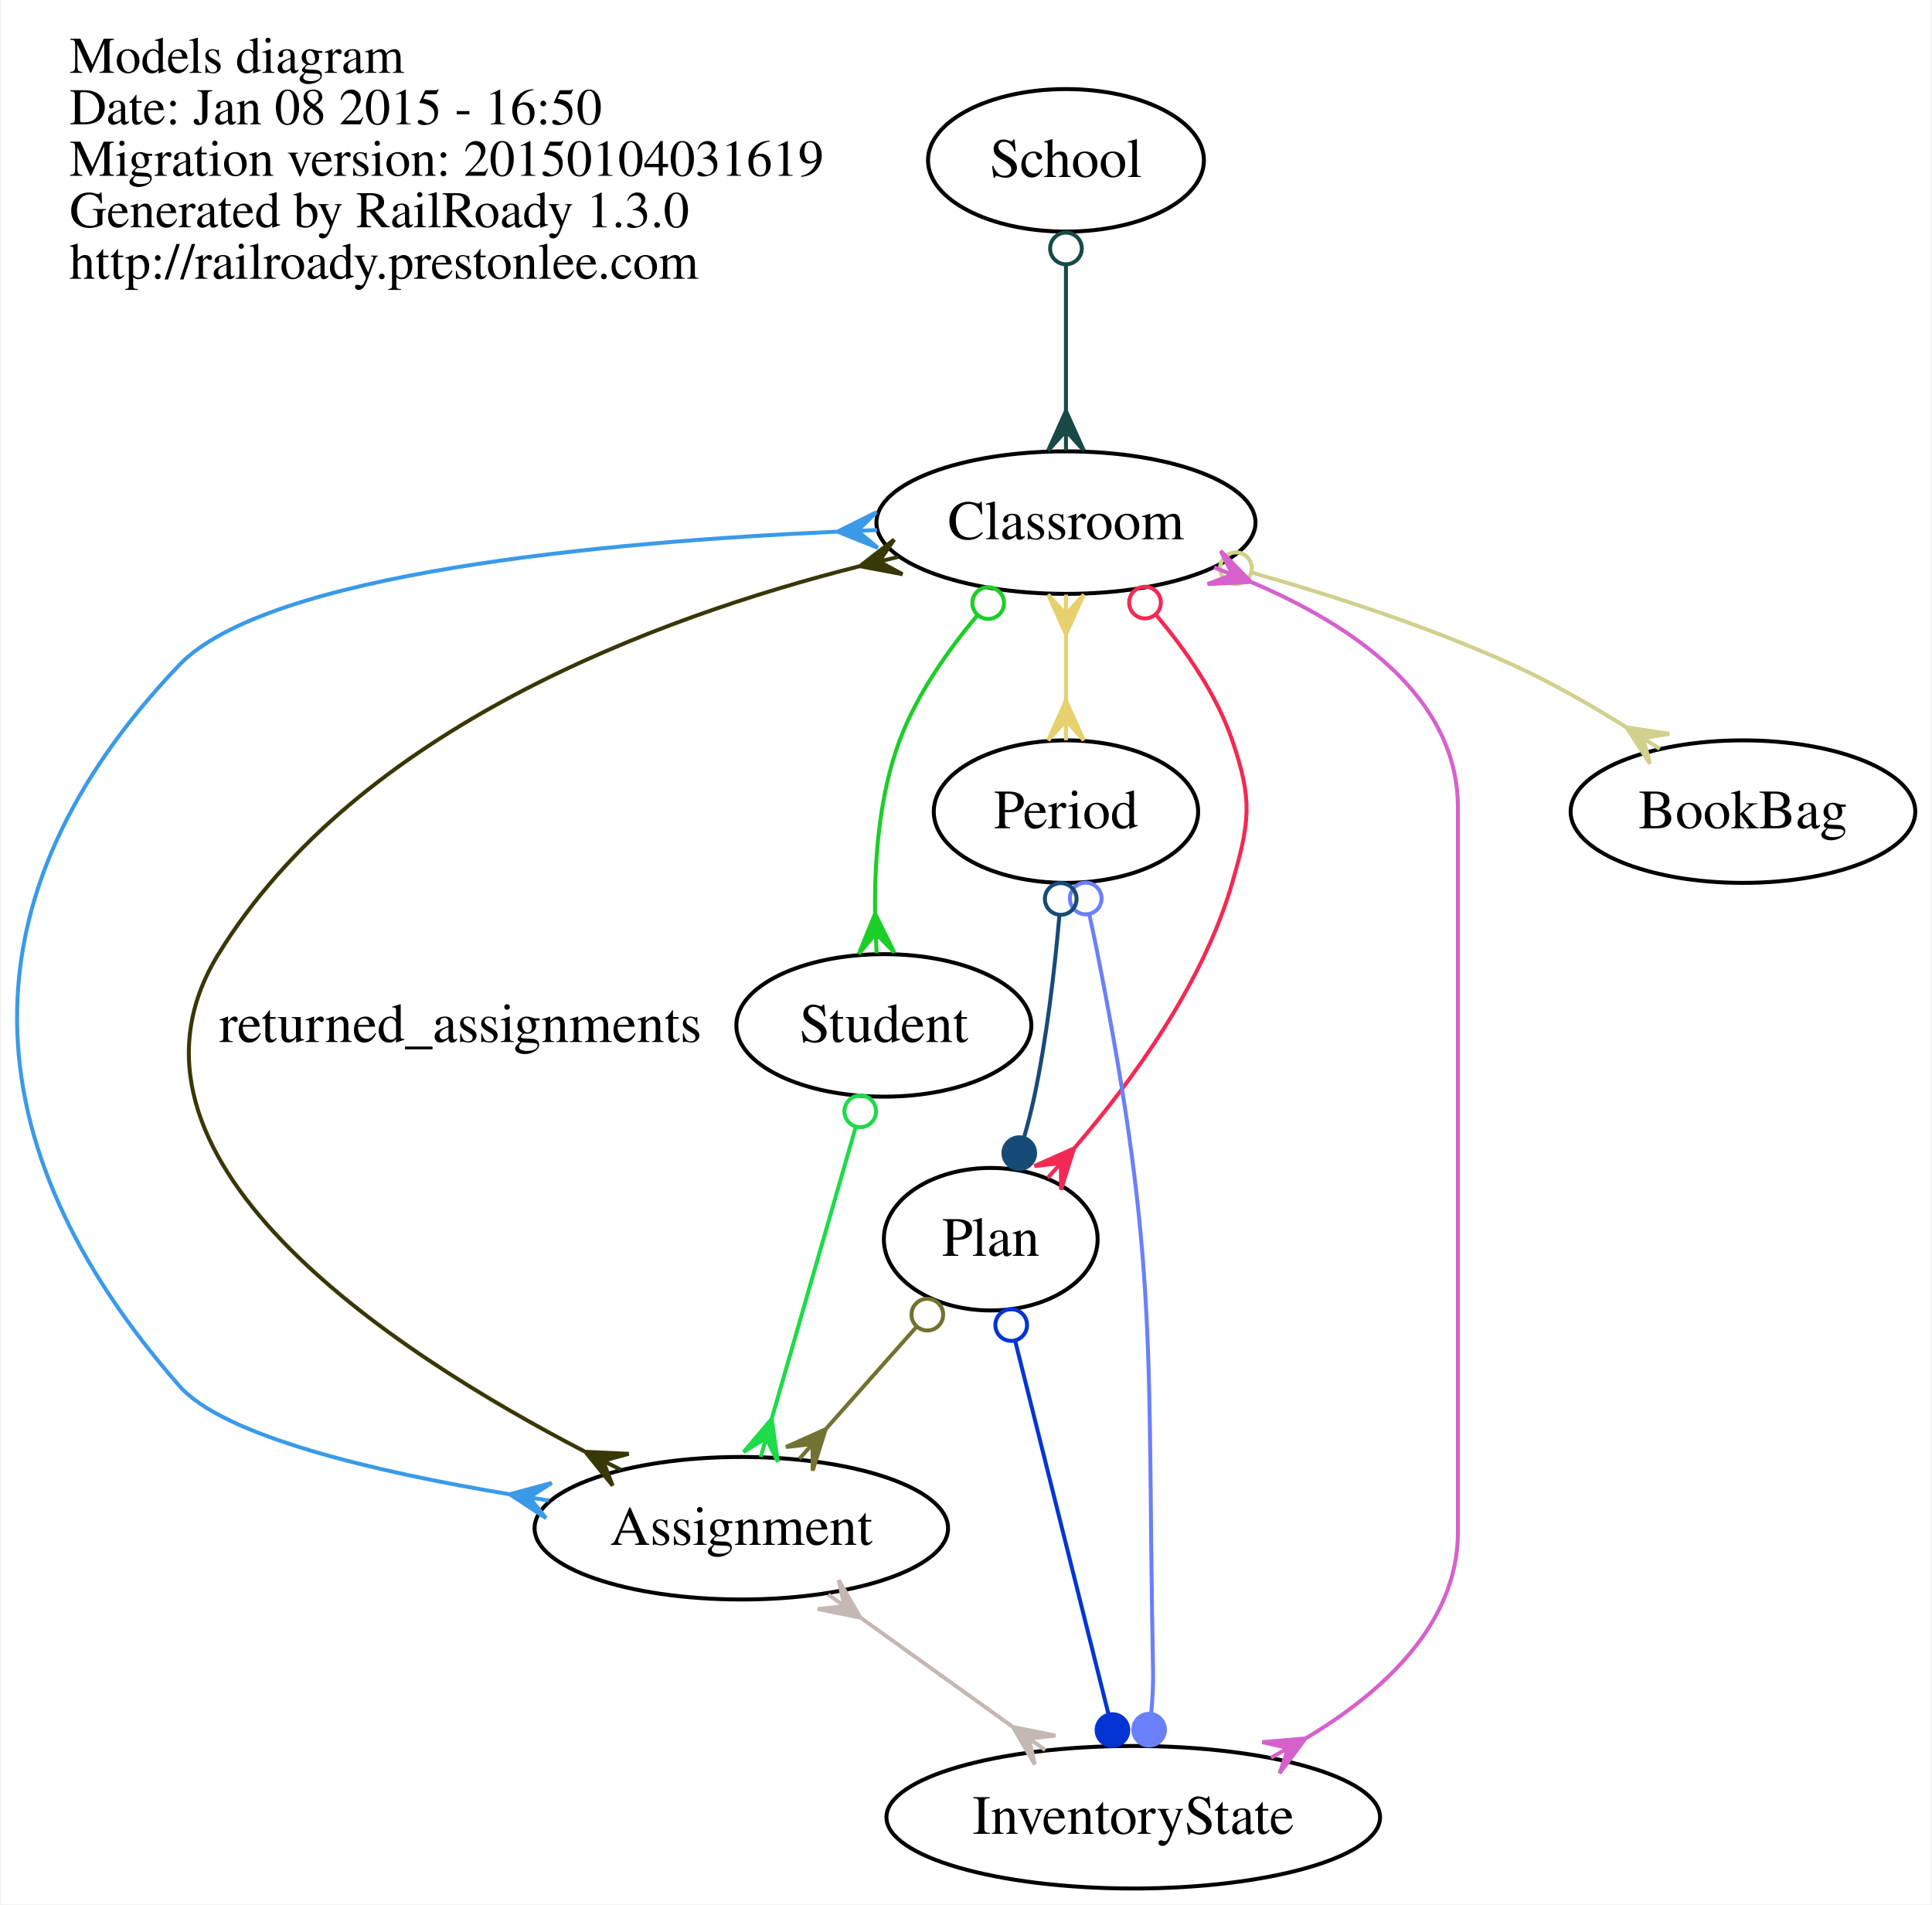
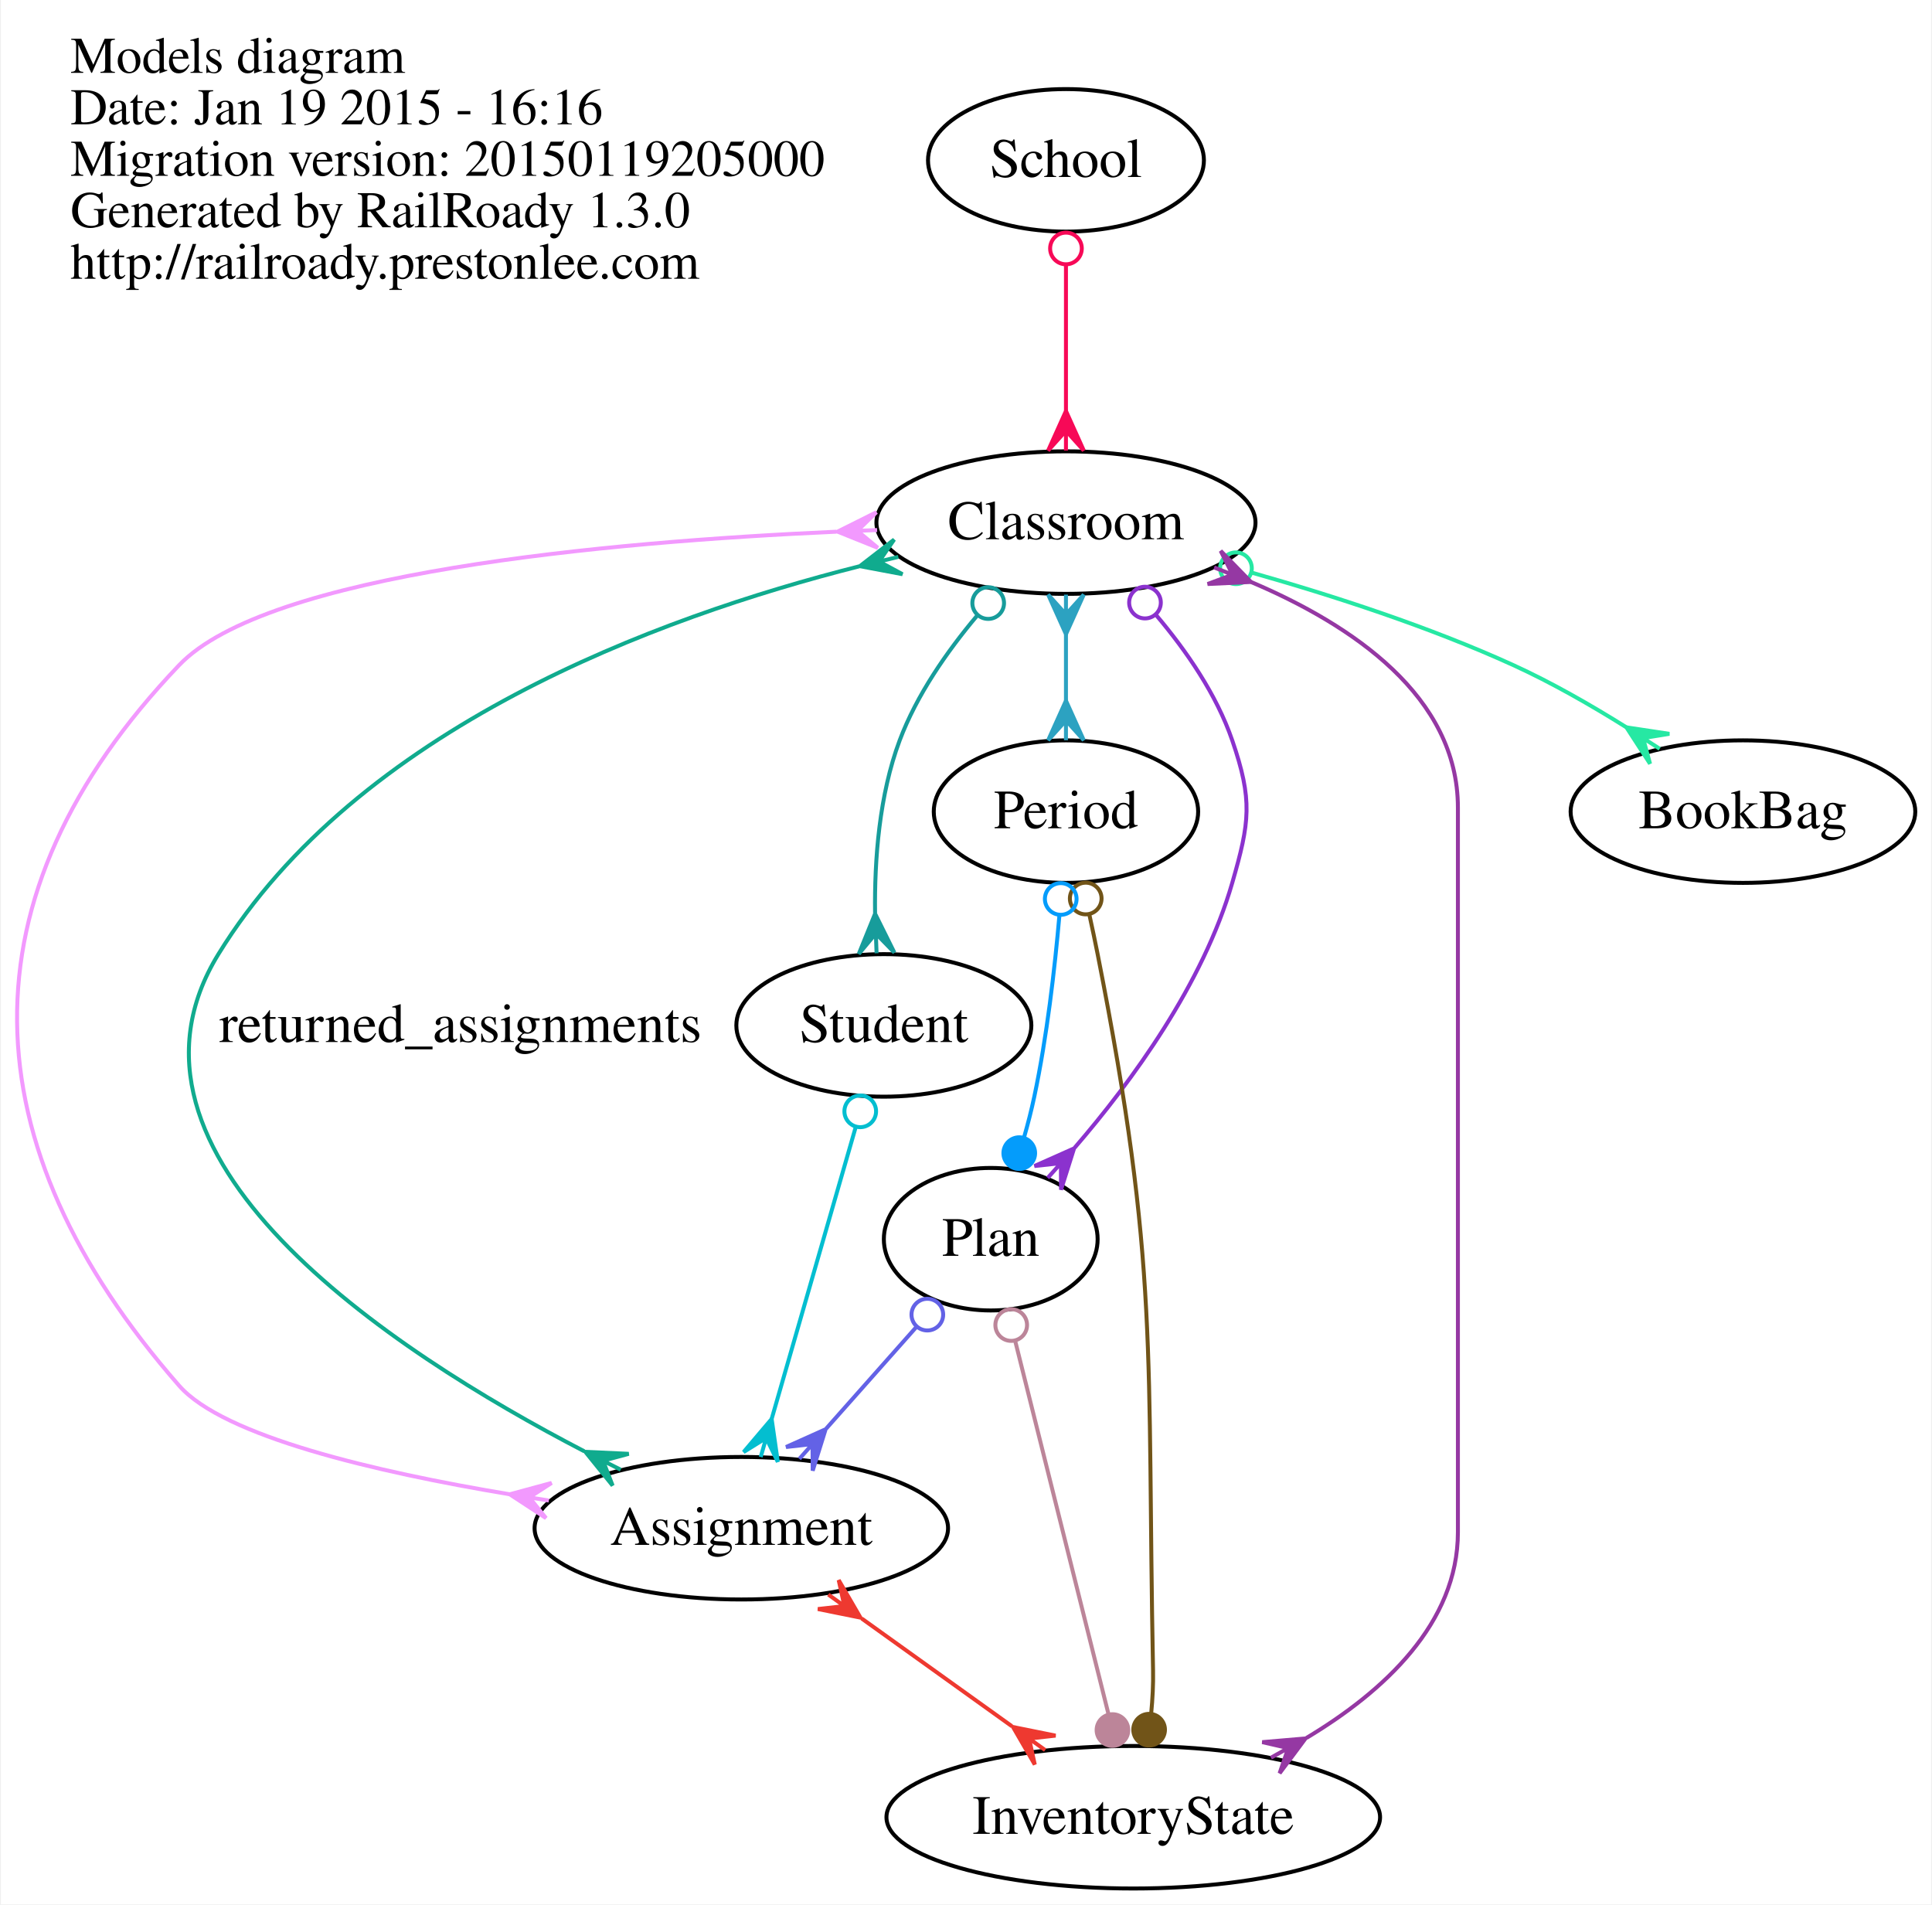
<svg xmlns="http://www.w3.org/2000/svg" width="488pt" height="481pt" viewBox="0.00 0.00 487.53 481.00">
  <g id="graph0" class="graph" transform="scale(1 1) rotate(0) translate(4 477)">
    <polygon fill="white" stroke="none" points="-4,4 -4,-477 483.53,-477 483.53,4 -4,4" />
    <g id="node1" class="node">
-       <text text-anchor="start" x="13.327" y="-458.6" font-family="Times,serif" font-size="13.00">Models diagram</text>
-       <text text-anchor="start" x="13.327" y="-445.6" font-family="Times,serif" font-size="13.00">Date: Jan 08 2015 - 16:50</text>
-       <text text-anchor="start" x="13.327" y="-432.6" font-family="Times,serif" font-size="13.00">Migration version: 20150104031619</text>
-       <text text-anchor="start" x="13.327" y="-419.6" font-family="Times,serif" font-size="13.00">Generated by RailRoady 1.3.0</text>
-       <text text-anchor="start" x="13.327" y="-406.6" font-family="Times,serif" font-size="13.00">http://railroady.prestonlee.com</text>
+       <text text-anchor="start" x="13.565" y="-458.6" font-family="Times,serif" font-size="13.00">Models diagram</text>
+       <text text-anchor="start" x="13.565" y="-445.6" font-family="Times,serif" font-size="13.00">Date: Jan 19 2015 - 16:16</text>
+       <text text-anchor="start" x="13.565" y="-432.6" font-family="Times,serif" font-size="13.00">Migration version: 20150119205000</text>
+       <text text-anchor="start" x="13.565" y="-419.6" font-family="Times,serif" font-size="13.00">Generated by RailRoady 1.3.0</text>
+       <text text-anchor="start" x="13.565" y="-406.6" font-family="Times,serif" font-size="13.00">http://railroady.prestonlee.com</text>
    </g>
    <g id="node2" class="node">
      <ellipse fill="none" stroke="black" cx="183.014" cy="-91" rx="52.219" ry="18" />
      <text text-anchor="middle" x="183.014" y="-86.8" font-family="Times,serif" font-size="14.00">Assignment</text>
    </g>
    <g id="node5" class="node">
      <ellipse fill="none" stroke="black" cx="282.014" cy="-18" rx="62.341" ry="18" />
      <text text-anchor="middle" x="282.014" y="-13.8" font-family="Times,serif" font-size="14.00">InventoryState</text>
    </g>
    <g id="edge1" class="edge">
-       <path fill="none" stroke="#c4b8b4" d="M213.424,-68.191C225.461,-59.559 239.276,-49.651 251.339,-41" />
-       <polygon fill="#c4b8b4" stroke="#c4b8b4" points="213.112,-68.415 202.363,-70.586 209.049,-71.329 204.986,-74.243 204.986,-74.243 204.986,-74.243 209.049,-71.329 207.608,-77.9 213.112,-68.415 213.112,-68.415" />
-       <polygon fill="#c4b8b4" stroke="#c4b8b4" points="251.636,-40.787 262.385,-38.615 255.699,-37.873 259.762,-34.959 259.762,-34.959 259.762,-34.959 255.699,-37.873 257.139,-31.302 251.636,-40.787 251.636,-40.787" />
+       <path fill="none" stroke="#ee3930" d="M213.424,-68.191C225.461,-59.559 239.276,-49.651 251.339,-41" />
+       <polygon fill="#ee3930" stroke="#ee3930" points="213.112,-68.415 202.363,-70.586 209.049,-71.329 204.986,-74.243 204.986,-74.243 204.986,-74.243 209.049,-71.329 207.608,-77.9 213.112,-68.415 213.112,-68.415" />
+       <polygon fill="#ee3930" stroke="#ee3930" points="251.636,-40.787 262.385,-38.615 255.699,-37.873 259.762,-34.959 259.762,-34.959 259.762,-34.959 255.699,-37.873 257.139,-31.302 251.636,-40.787 251.636,-40.787" />
    </g>
    <g id="node3" class="node">
      <ellipse fill="none" stroke="black" cx="436.014" cy="-272" rx="43.532" ry="18" />
      <text text-anchor="middle" x="436.014" y="-267.8" font-family="Times,serif" font-size="14.00">BookBag</text>
    </g>
    <g id="node4" class="node">
      <ellipse fill="none" stroke="black" cx="265.014" cy="-345" rx="47.875" ry="18" />
      <text text-anchor="middle" x="265.014" y="-340.8" font-family="Times,serif" font-size="14.00">Classroom</text>
    </g>
    <g id="edge5" class="edge">
-       <path fill="none" stroke="#3b9ae8" d="M207.051,-342.704C148.38,-340.086 63.231,-332.259 41.014,-309 -14.857,-250.507 -12.271,-187.858 41.014,-127 52.203,-114.221 90.483,-105.239 124.48,-99.576" />
-       <polygon fill="#3b9ae8" stroke="#3b9ae8" points="207.321,-342.715 217.13,-347.618 212.317,-342.918 217.313,-343.122 217.313,-343.122 217.313,-343.122 212.317,-342.918 217.496,-338.625 207.321,-342.715 207.321,-342.715" />
-       <polygon fill="#3b9ae8" stroke="#3b9ae8" points="124.518,-99.57 135.101,-102.44 129.455,-98.783 134.393,-97.996 134.393,-97.996 134.393,-97.996 129.455,-98.783 133.684,-93.552 124.518,-99.57 124.518,-99.57" />
+       <path fill="none" stroke="#f299fe" d="M207.051,-342.704C148.38,-340.086 63.231,-332.259 41.014,-309 -14.857,-250.507 -12.271,-187.858 41.014,-127 52.203,-114.221 90.483,-105.239 124.48,-99.576" />
+       <polygon fill="#f299fe" stroke="#f299fe" points="207.321,-342.715 217.13,-347.618 212.317,-342.918 217.313,-343.122 217.313,-343.122 217.313,-343.122 212.317,-342.918 217.496,-338.625 207.321,-342.715 207.321,-342.715" />
+       <polygon fill="#f299fe" stroke="#f299fe" points="124.518,-99.57 135.101,-102.44 129.455,-98.783 134.393,-97.996 134.393,-97.996 134.393,-97.996 129.455,-98.783 133.684,-93.552 124.518,-99.57 124.518,-99.57" />
    </g>
    <g id="edge7" class="edge">
-       <path fill="none" stroke="#383807" d="M212.756,-333.947C161.477,-321.001 86.017,-292.998 50.931,-236 19.607,-185.112 93.924,-136.077 143.334,-110.438" />
-       <polygon fill="#383807" stroke="#383807" points="212.95,-333.994 221.615,-340.714 217.81,-335.167 222.671,-336.34 222.671,-336.34 222.671,-336.34 217.81,-335.167 223.726,-331.965 212.95,-333.994 212.95,-333.994" />
-       <polygon fill="#383807" stroke="#383807" points="143.62,-110.293 154.575,-109.793 148.081,-108.036 152.543,-105.778 152.543,-105.778 152.543,-105.778 148.081,-108.036 150.511,-101.763 143.62,-110.293 143.62,-110.293" />
+       <path fill="none" stroke="#10ab8e" d="M212.756,-333.947C161.477,-321.001 86.017,-292.998 50.931,-236 19.607,-185.112 93.924,-136.077 143.334,-110.438" />
+       <polygon fill="#10ab8e" stroke="#10ab8e" points="212.95,-333.994 221.615,-340.714 217.81,-335.167 222.671,-336.34 222.671,-336.34 222.671,-336.34 217.81,-335.167 223.726,-331.965 212.95,-333.994 212.95,-333.994" />
+       <polygon fill="#10ab8e" stroke="#10ab8e" points="143.62,-110.293 154.575,-109.793 148.081,-108.036 152.543,-105.778 152.543,-105.778 152.543,-105.778 148.081,-108.036 150.511,-101.763 143.62,-110.293 143.62,-110.293" />
      <text text-anchor="middle" x="112.056" y="-213.8" font-family="Times,serif" font-size="14.00">returned_assignments</text>
    </g>
    <g id="edge3" class="edge">
-       <path fill="none" stroke="#d1d08d" d="M311.849,-332.393C332.576,-326.524 356.972,-318.598 378.014,-309 387.638,-304.611 397.601,-298.906 406.497,-293.337" />
-       <ellipse fill="none" stroke="#d1d08d" cx="307.954" cy="-333.472" rx="4" ry="4" />
-       <polygon fill="#d1d08d" stroke="#d1d08d" points="406.579,-293.284 417.423,-291.649 410.782,-290.575 414.985,-287.867 414.985,-287.867 414.985,-287.867 410.782,-290.575 412.548,-284.084 406.579,-293.284 406.579,-293.284" />
+       <path fill="none" stroke="#26e8a3" d="M311.849,-332.393C332.576,-326.524 356.972,-318.598 378.014,-309 387.638,-304.611 397.601,-298.906 406.497,-293.337" />
+       <ellipse fill="none" stroke="#26e8a3" cx="307.954" cy="-333.472" rx="4" ry="4" />
+       <polygon fill="#26e8a3" stroke="#26e8a3" points="406.579,-293.284 417.423,-291.649 410.782,-290.575 414.985,-287.867 414.985,-287.867 414.985,-287.867 410.782,-290.575 412.548,-284.084 406.579,-293.284 406.579,-293.284" />
    </g>
    <g id="edge6" class="edge">
-       <path fill="none" stroke="#d661cd" d="M311.787,-329.988C337.412,-319.115 364.014,-301.068 364.014,-273 364.014,-273 364.014,-273 364.014,-90 364.014,-66.975 345.308,-49.747 325.764,-38.032" />
-       <polygon fill="#d661cd" stroke="#d661cd" points="311.744,-330.005 300.791,-329.488 307.093,-331.84 302.442,-333.674 302.442,-333.674 302.442,-333.674 307.093,-331.84 304.093,-337.861 311.744,-330.005 311.744,-330.005" />
-       <polygon fill="#d661cd" stroke="#d661cd" points="325.527,-37.9 318.978,-29.104 321.158,-35.468 316.79,-33.036 316.79,-33.036 316.79,-33.036 321.158,-35.468 314.601,-36.968 325.527,-37.9 325.527,-37.9" />
+       <path fill="none" stroke="#9538a3" d="M311.787,-329.988C337.412,-319.115 364.014,-301.068 364.014,-273 364.014,-273 364.014,-273 364.014,-90 364.014,-66.975 345.308,-49.747 325.764,-38.032" />
+       <polygon fill="#9538a3" stroke="#9538a3" points="311.744,-330.005 300.791,-329.488 307.093,-331.84 302.442,-333.674 302.442,-333.674 302.442,-333.674 307.093,-331.84 304.093,-337.861 311.744,-330.005 311.744,-330.005" />
+       <polygon fill="#9538a3" stroke="#9538a3" points="325.527,-37.9 318.978,-29.104 321.158,-35.468 316.79,-33.036 316.79,-33.036 316.79,-33.036 321.158,-35.468 314.601,-36.968 325.527,-37.9 325.527,-37.9" />
    </g>
    <g id="node6" class="node">
      <ellipse fill="none" stroke="black" cx="265.014" cy="-272" rx="33.392" ry="18" />
      <text text-anchor="middle" x="265.014" y="-267.8" font-family="Times,serif" font-size="14.00">Period</text>
    </g>
    <g id="edge8" class="edge">
-       <path fill="none" stroke="#e7d06d" d="M265.014,-316.753C265.014,-311.276 265.014,-305.521 265.014,-300.051" />
-       <polygon fill="#e7d06d" stroke="#e7d06d" points="265.014,-316.813 260.514,-326.813 265.014,-321.813 265.014,-326.813 265.014,-326.813 265.014,-326.813 265.014,-321.813 269.514,-326.813 265.014,-316.813 265.014,-316.813" />
-       <polygon fill="#e7d06d" stroke="#e7d06d" points="265.014,-300.029 269.514,-290.029 265.014,-295.029 265.014,-290.029 265.014,-290.029 265.014,-290.029 265.014,-295.029 260.514,-290.029 265.014,-300.029 265.014,-300.029" />
+       <path fill="none" stroke="#2ca2c1" d="M265.014,-316.753C265.014,-311.276 265.014,-305.521 265.014,-300.051" />
+       <polygon fill="#2ca2c1" stroke="#2ca2c1" points="265.014,-316.813 260.514,-326.813 265.014,-321.813 265.014,-326.813 265.014,-326.813 265.014,-326.813 265.014,-321.813 269.514,-326.813 265.014,-316.813 265.014,-316.813" />
+       <polygon fill="#2ca2c1" stroke="#2ca2c1" points="265.014,-300.029 269.514,-290.029 265.014,-295.029 265.014,-290.029 265.014,-290.029 265.014,-290.029 265.014,-295.029 260.514,-290.029 265.014,-300.029 265.014,-300.029" />
    </g>
    <g id="node7" class="node">
      <ellipse fill="none" stroke="black" cx="246.014" cy="-164" rx="27" ry="18" />
      <text text-anchor="middle" x="246.014" y="-159.8" font-family="Times,serif" font-size="14.00">Plan</text>
    </g>
    <g id="edge4" class="edge">
-       <path fill="none" stroke="#f22a53" d="M287.834,-321.59C295.47,-312.572 303.044,-301.571 307.014,-290 312.207,-274.866 311.451,-269.373 307.014,-254 299.649,-228.48 281.728,-203.925 267.205,-187.097" />
-       <ellipse fill="none" stroke="#f22a53" cx="284.975" cy="-324.798" rx="4" ry="4" />
-       <polygon fill="#f22a53" stroke="#f22a53" points="267.069,-186.945 263.766,-176.488 263.739,-183.215 260.409,-179.485 260.409,-179.485 260.409,-179.485 263.739,-183.215 257.053,-182.482 267.069,-186.945 267.069,-186.945" />
+       <path fill="none" stroke="#8b32ce" d="M287.834,-321.59C295.47,-312.572 303.044,-301.571 307.014,-290 312.207,-274.866 311.451,-269.373 307.014,-254 299.649,-228.48 281.728,-203.925 267.205,-187.097" />
+       <ellipse fill="none" stroke="#8b32ce" cx="284.975" cy="-324.798" rx="4" ry="4" />
+       <polygon fill="#8b32ce" stroke="#8b32ce" points="267.069,-186.945 263.766,-176.488 263.739,-183.215 260.409,-179.485 260.409,-179.485 260.409,-179.485 263.739,-183.215 257.053,-182.482 267.069,-186.945 267.069,-186.945" />
    </g>
    <g id="node9" class="node">
      <ellipse fill="none" stroke="black" cx="219.014" cy="-218" rx="37.259" ry="18" />
      <text text-anchor="middle" x="219.014" y="-213.8" font-family="Times,serif" font-size="14.00">Student</text>
    </g>
    <g id="edge2" class="edge">
-       <path fill="none" stroke="#1cce28" d="M242.542,-321.465C234.946,-312.434 227.308,-301.455 223.014,-290 217.851,-276.226 216.627,-259.894 216.795,-246.368" />
-       <ellipse fill="none" stroke="#1cce28" cx="245.372" cy="-324.676" rx="4" ry="4" />
-       <polygon fill="#1cce28" stroke="#1cce28" points="216.8,-246.218 221.675,-236.395 216.989,-241.221 217.178,-236.225 217.178,-236.225 217.178,-236.225 216.989,-241.221 212.682,-236.055 216.8,-246.218 216.8,-246.218" />
+       <path fill="none" stroke="#179c9b" d="M242.542,-321.465C234.946,-312.434 227.308,-301.455 223.014,-290 217.851,-276.226 216.627,-259.894 216.795,-246.368" />
+       <ellipse fill="none" stroke="#179c9b" cx="245.372" cy="-324.676" rx="4" ry="4" />
+       <polygon fill="#179c9b" stroke="#179c9b" points="216.8,-246.218 221.675,-236.395 216.989,-241.221 217.178,-236.225 217.178,-236.225 217.178,-236.225 216.989,-241.221 212.682,-236.055 216.8,-246.218 216.8,-246.218" />
    </g>
    <g id="edge10" class="edge">
-       <path fill="none" stroke="#6b80f8" d="M270.941,-245.898C271.67,-242.576 272.38,-239.21 273.014,-236 288.643,-156.843 285.427,-135.669 287.014,-55 287.083,-51.522 286.89,-47.873 286.545,-44.287" />
-       <ellipse fill="none" stroke="#6b80f8" cx="270.005" cy="-250.052" rx="4" ry="4" />
-       <ellipse fill="#6b80f8" stroke="#6b80f8" cx="286.018" cy="-40.115" rx="4" ry="4" />
+       <path fill="none" stroke="#715418" d="M270.941,-245.898C271.67,-242.576 272.38,-239.21 273.014,-236 288.643,-156.843 285.427,-135.669 287.014,-55 287.083,-51.522 286.89,-47.873 286.545,-44.287" />
+       <ellipse fill="none" stroke="#715418" cx="270.005" cy="-250.052" rx="4" ry="4" />
+       <ellipse fill="#715418" stroke="#715418" cx="286.018" cy="-40.115" rx="4" ry="4" />
    </g>
    <g id="edge9" class="edge">
-       <path fill="none" stroke="#174b77" d="M263.371,-245.912C262.179,-232.237 260.202,-215.075 257.014,-200 256.303,-196.635 255.402,-193.132 254.424,-189.7" />
-       <ellipse fill="none" stroke="#174b77" cx="263.694" cy="-249.938" rx="4" ry="4" />
-       <ellipse fill="#174b77" stroke="#174b77" cx="253.218" cy="-185.741" rx="4" ry="4" />
+       <path fill="none" stroke="#049cfb" d="M263.371,-245.912C262.179,-232.237 260.202,-215.075 257.014,-200 256.303,-196.635 255.402,-193.132 254.424,-189.7" />
+       <ellipse fill="none" stroke="#049cfb" cx="263.694" cy="-249.938" rx="4" ry="4" />
+       <ellipse fill="#049cfb" stroke="#049cfb" cx="253.218" cy="-185.741" rx="4" ry="4" />
    </g>
    <g id="edge11" class="edge">
-       <path fill="none" stroke="#727232" d="M227.323,-141.936C220.143,-133.844 211.893,-124.546 204.473,-116.184" />
-       <ellipse fill="none" stroke="#727232" cx="229.999" cy="-144.951" rx="4" ry="4" />
-       <polygon fill="#727232" stroke="#727232" points="204.313,-116.003 201.042,-105.536 200.994,-112.263 197.676,-108.523 197.676,-108.523 197.676,-108.523 200.994,-112.263 194.31,-111.51 204.313,-116.003 204.313,-116.003" />
+       <path fill="none" stroke="#6362e6" d="M227.323,-141.936C220.143,-133.844 211.893,-124.546 204.473,-116.184" />
+       <ellipse fill="none" stroke="#6362e6" cx="229.999" cy="-144.951" rx="4" ry="4" />
+       <polygon fill="#6362e6" stroke="#6362e6" points="204.313,-116.003 201.042,-105.536 200.994,-112.263 197.676,-108.523 197.676,-108.523 197.676,-108.523 200.994,-112.263 194.31,-111.51 204.313,-116.003 204.313,-116.003" />
    </g>
    <g id="edge12" class="edge">
-       <path fill="none" stroke="#0334d3" d="M252.228,-138.145C258.803,-111.845 269.122,-70.569 275.725,-44.156" />
-       <ellipse fill="none" stroke="#0334d3" cx="251.185" cy="-142.319" rx="4" ry="4" />
-       <ellipse fill="#0334d3" stroke="#0334d3" cx="276.759" cy="-40.02" rx="4" ry="4" />
+       <path fill="none" stroke="#bc8599" d="M252.228,-138.145C258.803,-111.845 269.122,-70.569 275.725,-44.156" />
+       <ellipse fill="none" stroke="#bc8599" cx="251.185" cy="-142.319" rx="4" ry="4" />
+       <ellipse fill="#bc8599" stroke="#bc8599" cx="276.759" cy="-40.02" rx="4" ry="4" />
    </g>
    <g id="node8" class="node">
      <ellipse fill="none" stroke="black" cx="265.014" cy="-436.5" rx="34.846" ry="18" />
      <text text-anchor="middle" x="265.014" y="-432.3" font-family="Times,serif" font-size="14.00">School</text>
    </g>
    <g id="edge13" class="edge">
-       <path fill="none" stroke="#174a47" d="M265.014,-409.903C265.014,-398.441 265.014,-384.914 265.014,-373.263" />
-       <ellipse fill="none" stroke="#174a47" cx="265.014" cy="-414.243" rx="4" ry="4" />
-       <polygon fill="#174a47" stroke="#174a47" points="265.014,-373.204 269.514,-363.203 265.014,-368.204 265.014,-363.204 265.014,-363.204 265.014,-363.204 265.014,-368.204 260.514,-363.204 265.014,-373.204 265.014,-373.204" />
+       <path fill="none" stroke="#f70957" d="M265.014,-409.903C265.014,-398.441 265.014,-384.914 265.014,-373.263" />
+       <ellipse fill="none" stroke="#f70957" cx="265.014" cy="-414.243" rx="4" ry="4" />
+       <polygon fill="#f70957" stroke="#f70957" points="265.014,-373.204 269.514,-363.203 265.014,-368.204 265.014,-363.204 265.014,-363.204 265.014,-363.204 265.014,-368.204 260.514,-363.204 265.014,-373.204 265.014,-373.204" />
    </g>
    <g id="edge14" class="edge">
-       <path fill="none" stroke="#1edb49" d="M211.904,-192.31C205.779,-171.045 196.96,-140.423 190.68,-118.616" />
-       <ellipse fill="none" stroke="#1edb49" cx="213.052" cy="-196.298" rx="4" ry="4" />
-       <polygon fill="#1edb49" stroke="#1edb49" points="190.675,-118.6 192.232,-107.745 189.291,-113.795 187.907,-108.99 187.907,-108.99 187.907,-108.99 189.291,-113.795 183.583,-110.236 190.675,-118.6 190.675,-118.6" />
+       <path fill="none" stroke="#03bed0" d="M211.904,-192.31C205.779,-171.045 196.96,-140.423 190.68,-118.616" />
+       <ellipse fill="none" stroke="#03bed0" cx="213.052" cy="-196.298" rx="4" ry="4" />
+       <polygon fill="#03bed0" stroke="#03bed0" points="190.675,-118.6 192.232,-107.745 189.291,-113.795 187.907,-108.99 187.907,-108.99 187.907,-108.99 189.291,-113.795 183.583,-110.236 190.675,-118.6 190.675,-118.6" />
    </g>
  </g>
</svg>
